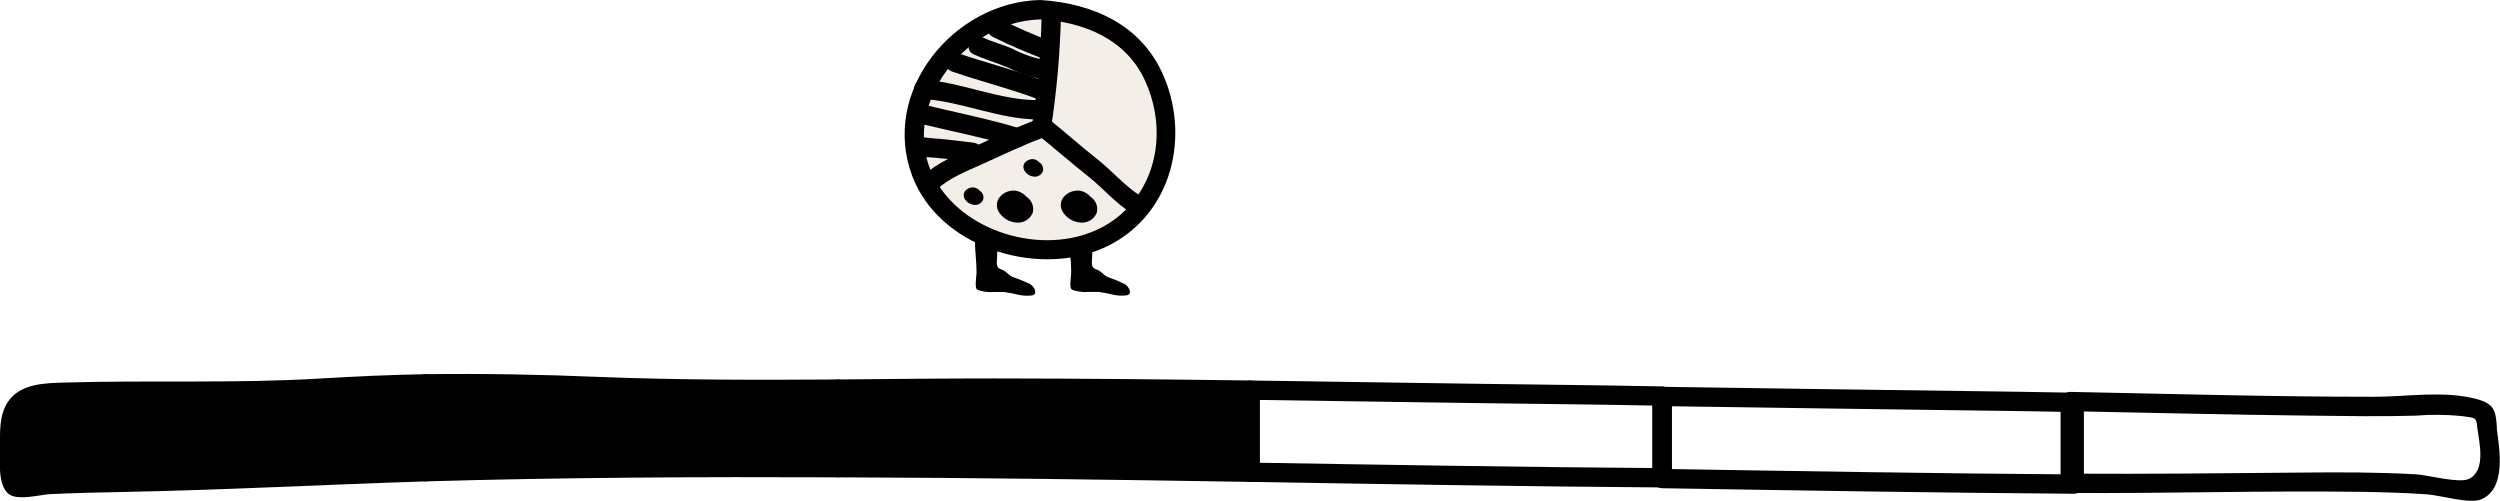
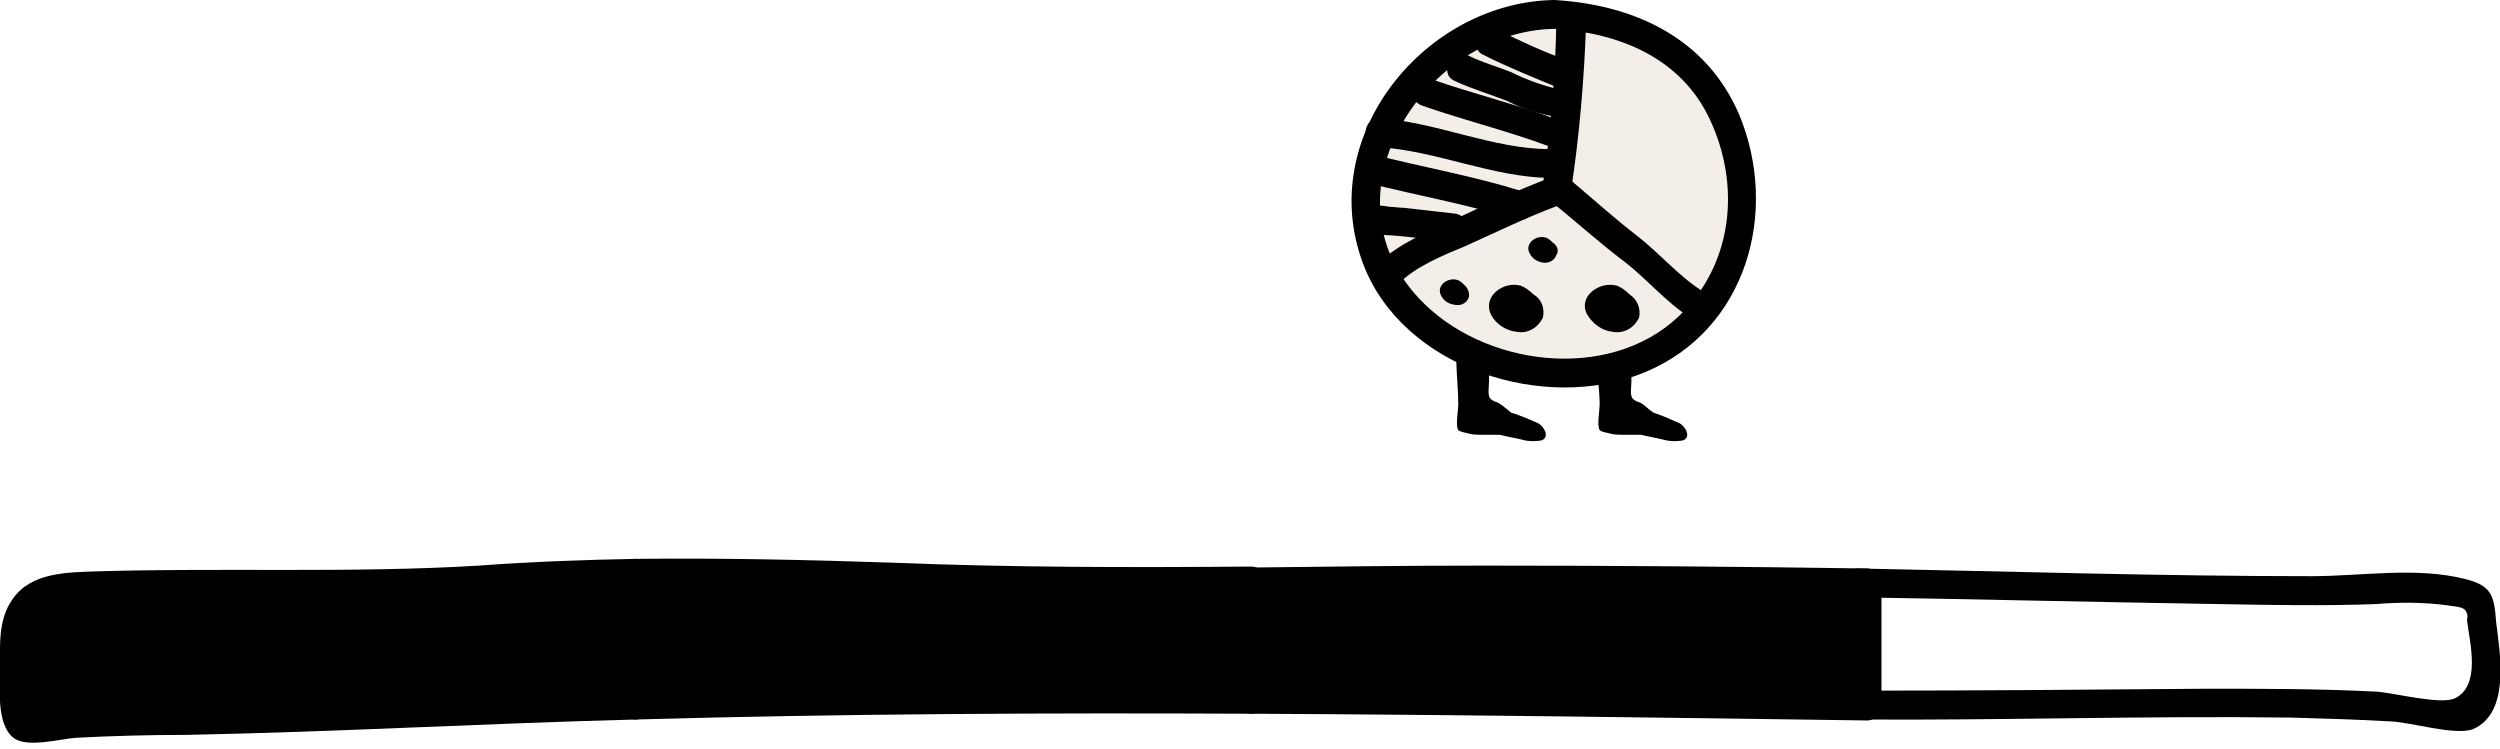
- <svg xmlns="http://www.w3.org/2000/svg" viewBox="0 0 388.25 77.77">
-   <defs>
-     <style>.cls-1{fill:#f3eee8;}</style>
-   </defs>
-   <g id="圖層_1" data-name="圖層 1">
-     <path d="M169.89,32.39a7,7,0,0,1,0,1,6.82,6.82,0,0,0-.27,1c-.06.79,0,1.61,0,2.4v2.94c0,.55-.21,1.45.18,1.85.2.21.57.27.83.42.47.27.84.74,1.34,1a23.73,23.73,0,0,1,2.73,1.12c.55.35,1.31,1.53.26,1.75a6.23,6.23,0,0,1-2-.08,20.74,20.74,0,0,0-2.3-.45c-.59,0-1.19,0-1.78,0a5.5,5.5,0,0,1-1.28-.06c-.29-.06-1.06-.17-1.24-.41-.29-.4,0-2.09,0-2.59,0-1.67-.26-3.2-.26-4.87V34.87a7.51,7.51,0,0,0,0-1.26,2.77,2.77,0,0,1-.18-1.45,7.88,7.88,0,0,1,1.88,0,6.17,6.17,0,0,1,1.61,0l0,.21" />
-     <path d="M155.14,32.39a7,7,0,0,1,0,1,8.35,8.35,0,0,0-.28,1c0,.79,0,1.61,0,2.4v2.94c0,.55-.22,1.45.18,1.85.2.21.57.27.82.42.48.27.85.74,1.34,1A23.16,23.16,0,0,1,160,44.13c.55.35,1.3,1.53.26,1.75a6.23,6.23,0,0,1-2-.08,20.74,20.74,0,0,0-2.3-.45c-.59,0-1.19,0-1.78,0a5.5,5.5,0,0,1-1.28-.06c-.29-.06-1.06-.17-1.24-.41-.29-.4,0-2.09,0-2.59,0-1.67-.25-3.2-.25-4.87V34.87a6.57,6.57,0,0,0-.06-1.26c-.09-.5-.34-.92-.17-1.45a7.87,7.87,0,0,1,1.88,0,6.17,6.17,0,0,1,1.61,0l0,.21" />
-     <path class="cls-1" d="M161.6,1.5c-6.74-.27-14.29,5.14-16.65,9.32-3.09,5.45-4.1,12-1.11,17.7,4.27,8.15,16.15,12.24,25.1,9.32,10.86-3.53,15-15.74,10.42-25.38C179.36,12.46,176.48,2.1,161.6,1.5Z" />
-     <path d="M161.6,0c-13.42.24-24.92,14.13-19.92,27.35C145.81,38.29,160.63,43,171,38.67,181.55,34.22,185,22,180.76,11.91,177.41,4,170,.55,161.6,0c-1.93-.12-1.92,2.88,0,3,6.69.44,13.11,3,16.11,9.28,3.26,6.87,2.47,15.25-3.2,20.61-7.32,6.94-20.41,5.23-27-1.87-10.26-11,.76-27.78,14.12-28C163.53,3,163.54,0,161.6,0Z" />
-     <path d="M161.77,2.18a129.11,129.11,0,0,1-1.45,17,1.51,1.51,0,0,0,2.74,1.15l.07-.1-1.3.74H162c1.92-.1,1.93-3.11,0-3a1.75,1.75,0,0,0-1.53.85L163.21,20a136.19,136.19,0,0,0,1.56-17.8c0-1.93-3-1.93-3,0Z" />
-     <path d="M160.81,20.65c2.77,2.21,5.41,4.55,8.19,6.74,2.27,1.8,4.27,4.2,6.73,5.7,1.65,1,3.16-1.59,1.51-2.59-2.49-1.52-4.55-4-6.87-5.81-2.56-2-4.92-4.15-7.44-6.16-1.49-1.19-3.63.92-2.12,2.12Z" />
-     <path d="M161.09,18.53c-3.44,1.29-6.91,2.92-10.27,4.46-2.45,1.13-5.46,2.39-7.42,4.31-1.38,1.36.74,3.48,2.12,2.12,1.74-1.7,4.63-2.86,6.82-3.84,3.09-1.38,6.39-3,9.55-4.16,1.79-.67,1-3.57-.8-2.89Z" />
-     <path d="M163,6.33a76.56,76.56,0,0,1-7.26-3.16C154,2.4,152.49,5,154.25,5.76a86.75,86.75,0,0,0,8,3.46c1.84.6,2.62-2.3.79-2.89Z" />
-     <path d="M162.13,9.32a19,19,0,0,1-5-1.8c-1.46-.62-3-1-4.44-1.68C151,5,149.45,7.63,151.2,8.43s3.71,1.35,5.52,2.15a18.51,18.51,0,0,0,5.41,1.74c1.91.23,1.89-2.77,0-3Z" />
-     <path d="M161.76,12.43c-4.29-1.61-8.75-2.7-13.07-4.2l1.1,1.45,0-.13c-.23-1.89-3.23-1.91-3,0l0,.13a1.58,1.58,0,0,0,1.1,1.44c4.32,1.5,8.78,2.59,13.07,4.2,1.82.68,2.6-2.22.8-2.89Z" />
-     <path d="M161.11,15.55c-5.94,0-11.73-2.77-17.69-3.18v3a1.31,1.31,0,0,0,.28,0,1.5,1.5,0,0,0,0-3,1.31,1.31,0,0,1-.28,0c-1.95,0-1.91,2.87,0,3,6,.41,11.71,3.14,17.69,3.18a1.5,1.5,0,0,0,0-3Z" />
-     <path d="M158.33,19.93c-5.05-1.56-10.26-2.51-15.38-3.82-1.87-.48-2.67,2.42-.79,2.9,5.11,1.3,10.32,2.25,15.37,3.81,1.85.57,2.64-2.33.8-2.89Z" />
-     <path d="M151.2,22.16c-1.75-.23-3.51-.42-5.26-.6-.48,0-1-.08-1.45-.12-.24,0-.5-.07-.75-.07s-.6-.34-.12.09c-1.43-1.3-3.56.81-2.13,2.12.95.86,2.36.8,3.56.9,2,.17,4.11.41,6.15.68s1.89-2.75,0-3Z" />
-     <path d="M159.45,30.59a3.1,3.1,0,0,0-1.34-.89c-1.79-.54-4,1.12-3.09,3.05a3.48,3.48,0,0,0,2.69,1.8,2.47,2.47,0,0,0,2.67-1.5A2.26,2.26,0,0,0,159.45,30.59Z" />
-     <path d="M169.39,30.59a3,3,0,0,0-1.33-.89c-1.79-.54-4.05,1.12-3.1,3.05a3.5,3.5,0,0,0,2.7,1.8,2.45,2.45,0,0,0,2.66-1.5A2.24,2.24,0,0,0,169.39,30.59Z" />
-     <path d="M161.45,25.25a1.66,1.66,0,0,0-.72-.48c-1-.29-2.19.61-1.67,1.65a1.85,1.85,0,0,0,1.45,1,1.32,1.32,0,0,0,1.44-.81A1.21,1.21,0,0,0,161.45,25.25Z" />
-     <path d="M152.18,29.64a1.66,1.66,0,0,0-.72-.48c-1-.29-2.19.61-1.68,1.65a1.88,1.88,0,0,0,1.46,1,1.32,1.32,0,0,0,1.44-.81A1.21,1.21,0,0,0,152.18,29.64Z" />
-     <path d="M119.73,60c-18.49-.39-35.94-.57-53.61-.42V73.26c38.7-.58,77.5-.66,116.39-.66,3.94,0,7.86,0,11.79,0V60.43C169.36,60.52,144.41,60.55,119.73,60Z" />
-     <path d="M92.89,58.53C84,58.16,75.05,58,66.12,58.11a1.52,1.52,0,0,0-1.5,1.5V73.26a1.51,1.51,0,0,0,1.5,1.5c21.33-.62,42.67-.72,64-.63a1.52,1.52,0,0,0,1.5-1.5V60.43a1.52,1.52,0,0,0-1.5-1.5c-12.42.09-24.83.09-37.24-.4-1.93-.08-1.92,2.92,0,3,12.41.49,24.82.49,37.24.4l-1.5-1.5v12.2l1.5-1.5c-21.34-.09-42.68,0-64,.63l1.5,1.5V59.61l-1.5,1.5c8.93-.13,17.85,0,26.77.42C94.82,61.61,94.82,58.61,92.89,58.53Z" />
-     <path d="M49.82,60.28c-10.16.67-20.57.42-30.91.66-3,.07-10.92-.34-13.53.4-3.56,1-3.17,3-3.84,4.6,0,0-.24,9,.77,9.61,13-.9,26.65-.54,39.88-1.28,8-.45,16-.77,23.93-1V59.61C60.78,59.7,55.39,59.91,49.82,60.28Z" />
-     <path d="M49.82,58.78c-13.25.8-26.53.24-39.79.63-3,.09-6.8.13-8.74,2.91C-.16,64.39,0,67.15,0,69.54c0,1.87-.4,5.83,1.37,7.19,1.4,1.07,4.86.08,6.51,0,3.79-.17,7.58-.26,11.37-.33,15.63-.3,31.22-1.15,46.84-1.64a1.52,1.52,0,0,0,1.5-1.5V59.61a1.51,1.51,0,0,0-1.5-1.5q-8.16.16-16.3.67c-1.91.12-1.93,3.12,0,3q8.15-.51,16.3-.67l-1.5-1.5V73.26l1.5-1.5c-11.79.37-23.56,1.16-35.35,1.43-5.73.13-11.47.18-17.2.34-2.48.07-7.07,1.13-9.4.4-1.06-.33-.24,1-1-.54A7.49,7.49,0,0,1,3.06,71C3,68.29,2.47,65.78,4.6,63.85c2.75-2.5,8.33-1.45,11.88-1.42,11.09.09,22.28,0,33.34-.65C51.74,61.66,51.76,58.66,49.82,58.78Z" />
-     <path d="M242.83,59.77c-16.24-.18-32.47-.46-48.7-.68a1.52,1.52,0,0,0-1.5,1.5V73.34a1.52,1.52,0,0,0,1.5,1.5c21.33.35,42.67.71,64,.86a1.52,1.52,0,0,0,1.5-1.5V61.51a1.52,1.52,0,0,0-1.5-1.5q-7.65-.15-15.3-.24a1.5,1.5,0,0,0,0,3q7.65.09,15.3.24l-1.5-1.5V74.2l1.5-1.5c-21.33-.15-42.67-.51-64-.86l1.5,1.5V60.59l-1.5,1.5c16.23.22,32.46.5,48.7.68A1.5,1.5,0,0,0,242.83,59.77Z" />
-     <path d="M154.29,58.77c-8,0-16.11.09-24.16.16a1.52,1.52,0,0,0-1.5,1.5v12.2a1.52,1.52,0,0,0,1.5,1.5c21.33.06,42.67.36,64,.71a1.52,1.52,0,0,0,1.5-1.5V60.59a1.52,1.52,0,0,0-1.5-1.5c-13.28-.18-26.56-.31-39.84-.32a1.5,1.5,0,0,0,0,3c13.28,0,26.56.14,39.84.32l-1.5-1.5V73.34l1.5-1.5c-21.33-.35-42.67-.65-64-.71l1.5,1.5V60.43l-1.5,1.5c8.05-.07,16.11-.15,24.16-.16A1.5,1.5,0,0,0,154.29,58.77Z" />
-     <path d="M387.77,66.47c-.17-2.7-.37-3.77-3.2-4.51-5.09-1.34-10.79-.33-16-.34-15.69,0-31.38-.45-47.06-.76a1.52,1.52,0,0,0-1.5,1.5v12.7a1.52,1.52,0,0,0,1.5,1.5c15,.09,30-.38,45-.18,3.46.05,6.92.15,10.38.39,2.11.14,6.69,1.55,8.47.77,3.94-1.73,2.79-7.87,2.37-11.07-.25-1.88-3.25-1.91-3,0,.3,2.28,1.39,6.63-1.33,7.91-1.52.72-6.42-.62-8.2-.72-5.85-.33-11.72-.33-17.57-.27-12.05.11-24.09.24-36.14.17l1.5,1.5V62.36l-1.5,1.5c12.46.24,24.92.55,37.38.69,5.43.06,10.87.16,16.29,0a39.24,39.24,0,0,1,7.19.07c2,.3,2.27.08,2.38,1.9S387.89,68.4,387.77,66.47Z" />
-     <path d="M306.83,60.75c-16.23-.19-32.47-.46-48.7-.68a1.51,1.51,0,0,0-1.5,1.5V74.32a1.52,1.52,0,0,0,1.5,1.5c21.33.35,42.67.71,64,.86a1.52,1.52,0,0,0,1.5-1.5V62.49a1.51,1.51,0,0,0-1.5-1.5q-7.65-.15-15.3-.24c-1.93,0-1.93,3,0,3q7.65.09,15.3.24l-1.5-1.5V75.18l1.5-1.5c-21.33-.15-42.67-.51-64-.86l1.5,1.5V61.57l-1.5,1.5c16.23.22,32.47.49,48.7.68A1.5,1.5,0,0,0,306.83,60.75Z" />
-   </g>
+ <svg xmlns="http://www.w3.org/2000/svg" version="1.1" id="圖層_1" x="0px" y="0px" viewBox="0 0 259.9 77.8" style="enable-background:new 0 0 259.9 77.8;" xml:space="preserve">
+   <style type="text/css">
+ 	.st0{fill:#F3EEE8;}
+ </style>
+   <path d="M169.9,32.4c0,0.3,0,0.7,0,1c-0.1,0.3-0.2,0.7-0.3,1c-0.1,0.8,0,1.6,0,2.4v2.9c0,0.5-0.2,1.5,0.2,1.8  c0.2,0.2,0.6,0.3,0.8,0.4c0.5,0.3,0.8,0.7,1.3,1c0.9,0.3,1.8,0.7,2.7,1.1c0.6,0.3,1.3,1.5,0.3,1.8c-0.7,0.1-1.3,0.1-2-0.1  c-0.8-0.2-1.5-0.3-2.3-0.5c-0.6,0-1.2,0-1.8,0c-0.4,0-0.9,0-1.3-0.1c-0.3-0.1-1.1-0.2-1.2-0.4c-0.3-0.4,0-2.1,0-2.6  c0-1.7-0.3-3.2-0.3-4.9v-2.5c0-0.4,0-0.8,0-1.3c-0.2-0.5-0.3-1-0.2-1.5c0.6-0.1,1.3-0.1,1.9,0c0.5-0.1,1.1-0.1,1.6,0v0.2" />
+   <path d="M155.1,32.4c0,0.3,0,0.7,0,1c-0.1,0.3-0.2,0.7-0.3,1c0,0.8,0,1.6,0,2.4v2.9c0,0.5-0.2,1.5,0.2,1.8c0.2,0.2,0.6,0.3,0.8,0.4  c0.5,0.3,0.9,0.7,1.3,1c1,0.3,1.9,0.7,2.8,1.1c0.6,0.3,1.3,1.5,0.3,1.8c-0.7,0.1-1.3,0.1-2-0.1c-0.8-0.2-1.5-0.3-2.3-0.5  c-0.6,0-1.2,0-1.8,0c-0.4,0-0.9,0-1.3-0.1c-0.3-0.1-1.1-0.2-1.2-0.4c-0.3-0.4,0-2.1,0-2.6c0-1.7-0.2-3.2-0.2-4.9v-2.5  c0-0.4,0-0.8-0.1-1.3c-0.1-0.5-0.3-0.9-0.2-1.5c0.6-0.1,1.3-0.1,1.9,0c0.5-0.1,1.1-0.1,1.6,0v0.2" />
+   <path class="st0" d="M161.6,1.5c-6.7-0.3-14.3,5.1-16.6,9.3c-3.1,5.5-4.1,12-1.1,17.7c4.3,8.1,16.1,12.2,25.1,9.3  c10.9-3.5,15-15.7,10.4-25.4C179.4,12.5,176.5,2.1,161.6,1.5z" />
+   <path d="M161.6,0c-13.4,0.2-24.9,14.1-19.9,27.4c4.1,10.9,18.9,15.6,29.3,11.3c10.6-4.4,14-16.7,9.8-26.8C177.4,4,170,0.5,161.6,0  c-1.9-0.1-1.9,2.9,0,3c6.7,0.4,13.1,3,16.1,9.3c3.3,6.9,2.5,15.2-3.2,20.6c-7.3,6.9-20.4,5.2-27-1.9c-10.3-11,0.8-27.8,14.1-28  C163.5,3,163.5,0,161.6,0z" />
+   <path d="M161.8,2.2c-0.1,5.7-0.6,11.4-1.4,17c-0.2,0.8,0.3,1.6,1.1,1.8c0.6,0.1,1.2-0.1,1.6-0.7l0.1-0.1l-1.3,0.7h0.2  c1.9-0.1,1.9-3.1,0-3c-0.6,0-1.2,0.3-1.5,0.9l2.7,1.2c0.9-5.9,1.4-11.8,1.6-17.8C164.8,0.3,161.8,0.3,161.8,2.2L161.8,2.2z" />
+   <path d="M160.8,20.6c2.8,2.2,5.4,4.6,8.2,6.7c2.3,1.8,4.3,4.2,6.7,5.7c1.6,1,3.2-1.6,1.5-2.6c-2.5-1.5-4.6-4-6.9-5.8  c-2.6-2-4.9-4.1-7.4-6.2C161.4,17.3,159.3,19.4,160.8,20.6z" />
+   <path d="M161.1,18.5c-3.4,1.3-6.9,2.9-10.3,4.5c-2.4,1.1-5.5,2.4-7.4,4.3c-1.4,1.4,0.7,3.5,2.1,2.1c1.7-1.7,4.6-2.9,6.8-3.8  c3.1-1.4,6.4-3,9.6-4.2C163.7,20.7,162.9,17.8,161.1,18.5z" />
+   <path d="M163,6.3c-2.5-0.9-4.9-2-7.3-3.2c-1.7-0.8-3.2,1.8-1.5,2.6c2.6,1.3,5.3,2.4,8,3.5C164.1,9.8,164.9,6.9,163,6.3L163,6.3z" />
+   <path d="M162.1,9.3c-1.7-0.4-3.4-1-5-1.8c-1.5-0.6-3-1-4.4-1.7c-1.7-0.8-3.2,1.8-1.5,2.6s3.7,1.4,5.5,2.1c1.7,0.9,3.5,1.4,5.4,1.7  C164,12.5,164,9.5,162.1,9.3z" />
+   <path d="M161.8,12.4c-4.3-1.6-8.8-2.7-13.1-4.2l1.1,1.4V9.5c-0.2-1.9-3.2-1.9-3,0v0.1c0,0.7,0.5,1.2,1.1,1.4  c4.3,1.5,8.8,2.6,13.1,4.2C162.8,16,163.6,13.1,161.8,12.4L161.8,12.4z" />
+   <path d="M161.1,15.5c-5.9,0-11.7-2.8-17.7-3.2v3c0.1,0,0.2,0,0.3,0c0.8,0,1.5-0.7,1.5-1.5s-0.7-1.5-1.5-1.5c-0.1,0-0.2,0-0.3,0  c-1.9,0-1.9,2.9,0,3c6,0.4,11.7,3.1,17.7,3.2c0.8,0,1.5-0.7,1.5-1.5S161.9,15.5,161.1,15.5z" />
+   <path d="M158.3,19.9c-5.1-1.6-10.3-2.5-15.4-3.8c-1.9-0.5-2.7,2.4-0.8,2.9c5.1,1.3,10.3,2.2,15.4,3.8  C159.4,23.4,160.2,20.5,158.3,19.9z" />
+   <path d="M151.2,22.2c-1.8-0.2-3.5-0.4-5.3-0.6c-0.5,0-1-0.1-1.4-0.1c-0.2,0-0.5-0.1-0.8-0.1s-0.6-0.3-0.1,0.1  c-1.4-1.3-3.6,0.8-2.1,2.1c0.9,0.9,2.4,0.8,3.6,0.9c2,0.2,4.1,0.4,6.1,0.7S153.1,22.4,151.2,22.2z" />
+   <path d="M159.4,30.6c-0.4-0.4-0.8-0.7-1.3-0.9c-1.8-0.5-4,1.1-3.1,3c0.5,1,1.6,1.7,2.7,1.8c1.1,0.2,2.2-0.4,2.7-1.5  C160.6,32.1,160.3,31.1,159.4,30.6z" />
+   <path d="M169.4,30.6c-0.4-0.4-0.8-0.7-1.3-0.9c-1.8-0.5-4.1,1.1-3.1,3c0.6,1,1.6,1.7,2.7,1.8c1.1,0.2,2.2-0.4,2.7-1.5  C170.6,32.1,170.2,31.1,169.4,30.6z" />
+   <path d="M161.4,25.2c-0.2-0.2-0.4-0.4-0.7-0.5c-1-0.3-2.2,0.6-1.7,1.6c0.3,0.6,0.8,0.9,1.4,1c0.6,0.1,1.2-0.2,1.4-0.8  C162.1,26.1,161.9,25.5,161.4,25.2z" />
+   <path d="M152.2,29.6c-0.2-0.2-0.4-0.4-0.7-0.5c-1-0.3-2.2,0.6-1.7,1.6c0.3,0.6,0.8,0.9,1.5,1c0.6,0.1,1.2-0.2,1.4-0.8  C152.8,30.5,152.6,29.9,152.2,29.6z" />
+   <path d="M119.7,60c-18.5-0.4-35.9-0.6-53.6-0.4v13.7c38.7-0.6,77.5-0.7,116.4-0.7c3.9,0,7.9,0,11.8,0V60.4  C169.4,60.5,144.4,60.5,119.7,60z" />
+   <path d="M92.9,58.5C84,58.2,75.1,58,66.1,58.1c-0.8,0-1.5,0.7-1.5,1.5v13.7c0,0.8,0.7,1.5,1.5,1.5c21.3-0.6,42.7-0.7,64-0.6  c0.8,0,1.5-0.7,1.5-1.5V60.4c0-0.8-0.7-1.5-1.5-1.5C117.7,59,105.3,59,92.9,58.5c-1.9-0.1-1.9,2.9,0,3c12.4,0.5,24.8,0.5,37.2,0.4  l-1.5-1.5v12.2l1.5-1.5c-21.3-0.1-42.7,0-64,0.6l1.5,1.5V59.6l-1.5,1.5c8.9-0.1,17.8,0,26.8,0.4C94.8,61.6,94.8,58.6,92.9,58.5z" />
+   <path d="M49.8,60.3c-10.2,0.7-20.6,0.4-30.9,0.7C15.9,61,8,60.6,5.4,61.3c-3.6,1-3.2,3-3.8,4.6c0,0-0.2,9,0.8,9.6  c13-0.9,26.6-0.5,39.9-1.3c8-0.4,16-0.8,23.9-1V59.6C60.8,59.7,55.4,59.9,49.8,60.3z" />
+   <path d="M49.8,58.8C36.6,59.6,23.3,59,10,59.4c-3,0.1-6.8,0.1-8.7,2.9C-0.2,64.4,0,67.1,0,69.5c0,1.9-0.4,5.8,1.4,7.2  c1.4,1.1,4.9,0.1,6.5,0c3.8-0.2,7.6-0.3,11.4-0.3c15.6-0.3,31.2-1.2,46.8-1.6c0.8,0,1.5-0.7,1.5-1.5V59.6c0-0.8-0.7-1.5-1.5-1.5  C60.6,58.2,55.2,58.4,49.8,58.8c-1.9,0.1-2,3.1,0,3c5.4-0.3,10.9-0.6,16.3-0.7l-1.5-1.5v13.7l1.5-1.5c-11.8,0.4-23.6,1.2-35.3,1.4  c-5.7,0.1-11.5,0.2-17.2,0.3c-2.5,0.1-7.1,1.1-9.4,0.4c-1.1-0.3-0.2,1-1-0.5C3,72.6,3,71.8,3.1,71c-0.1-2.7-0.6-5.2,1.5-7.2  c2.8-2.5,8.3-1.5,11.9-1.4c11.1,0.1,22.3,0,33.3-0.7C51.7,61.7,51.8,58.7,49.8,58.8z" />
+   <path d="M154.3,58.8c-8,0-16.1,0.1-24.2,0.2c-0.8,0-1.5,0.7-1.5,1.5v12.2c0,0.8,0.7,1.5,1.5,1.5c21.3,0.1,42.7,0.4,64,0.7  c0.8,0,1.5-0.7,1.5-1.5V60.6c0-0.8-0.7-1.5-1.5-1.5C180.8,58.9,167.6,58.8,154.3,58.8c-0.8,0-1.5,0.7-1.5,1.5s0.7,1.5,1.5,1.5  c13.3,0,26.6,0.1,39.8,0.3l-1.5-1.5v12.7l1.5-1.5c-21.3-0.3-42.7-0.7-64-0.7l1.5,1.5V60.4l-1.5,1.5c8.1-0.1,16.1-0.2,24.2-0.2  c0.8,0,1.5-0.7,1.5-1.5S155.1,58.8,154.3,58.8z" />
+   <path d="M259.5,64.7c-0.2-2.7-0.4-3.8-3.2-4.5c-5.1-1.3-10.8-0.3-16-0.3c-15.7,0-31.4-0.5-47.1-0.8c-0.8,0-1.5,0.7-1.5,1.5v12.7  c0,0.8,0.7,1.5,1.5,1.5c15,0.1,30-0.4,45-0.2c3.5,0.1,6.9,0.2,10.4,0.4c2.1,0.1,6.7,1.5,8.5,0.8C261,74.1,259.9,67.9,259.5,64.7  c-0.3-1.9-3.3-1.9-3,0c0.3,2.3,1.4,6.6-1.3,7.9c-1.5,0.7-6.4-0.6-8.2-0.7c-5.9-0.3-11.7-0.3-17.6-0.3c-12,0.1-24.1,0.2-36.1,0.2  l1.5,1.5V60.6l-1.5,1.5c12.5,0.2,24.9,0.5,37.4,0.7c5.4,0.1,10.9,0.2,16.3,0c2.4-0.2,4.8-0.2,7.2,0.1c2,0.3,2.3,0.1,2.4,1.9  C256.5,66.6,259.6,66.7,259.5,64.7z" />
</svg>
